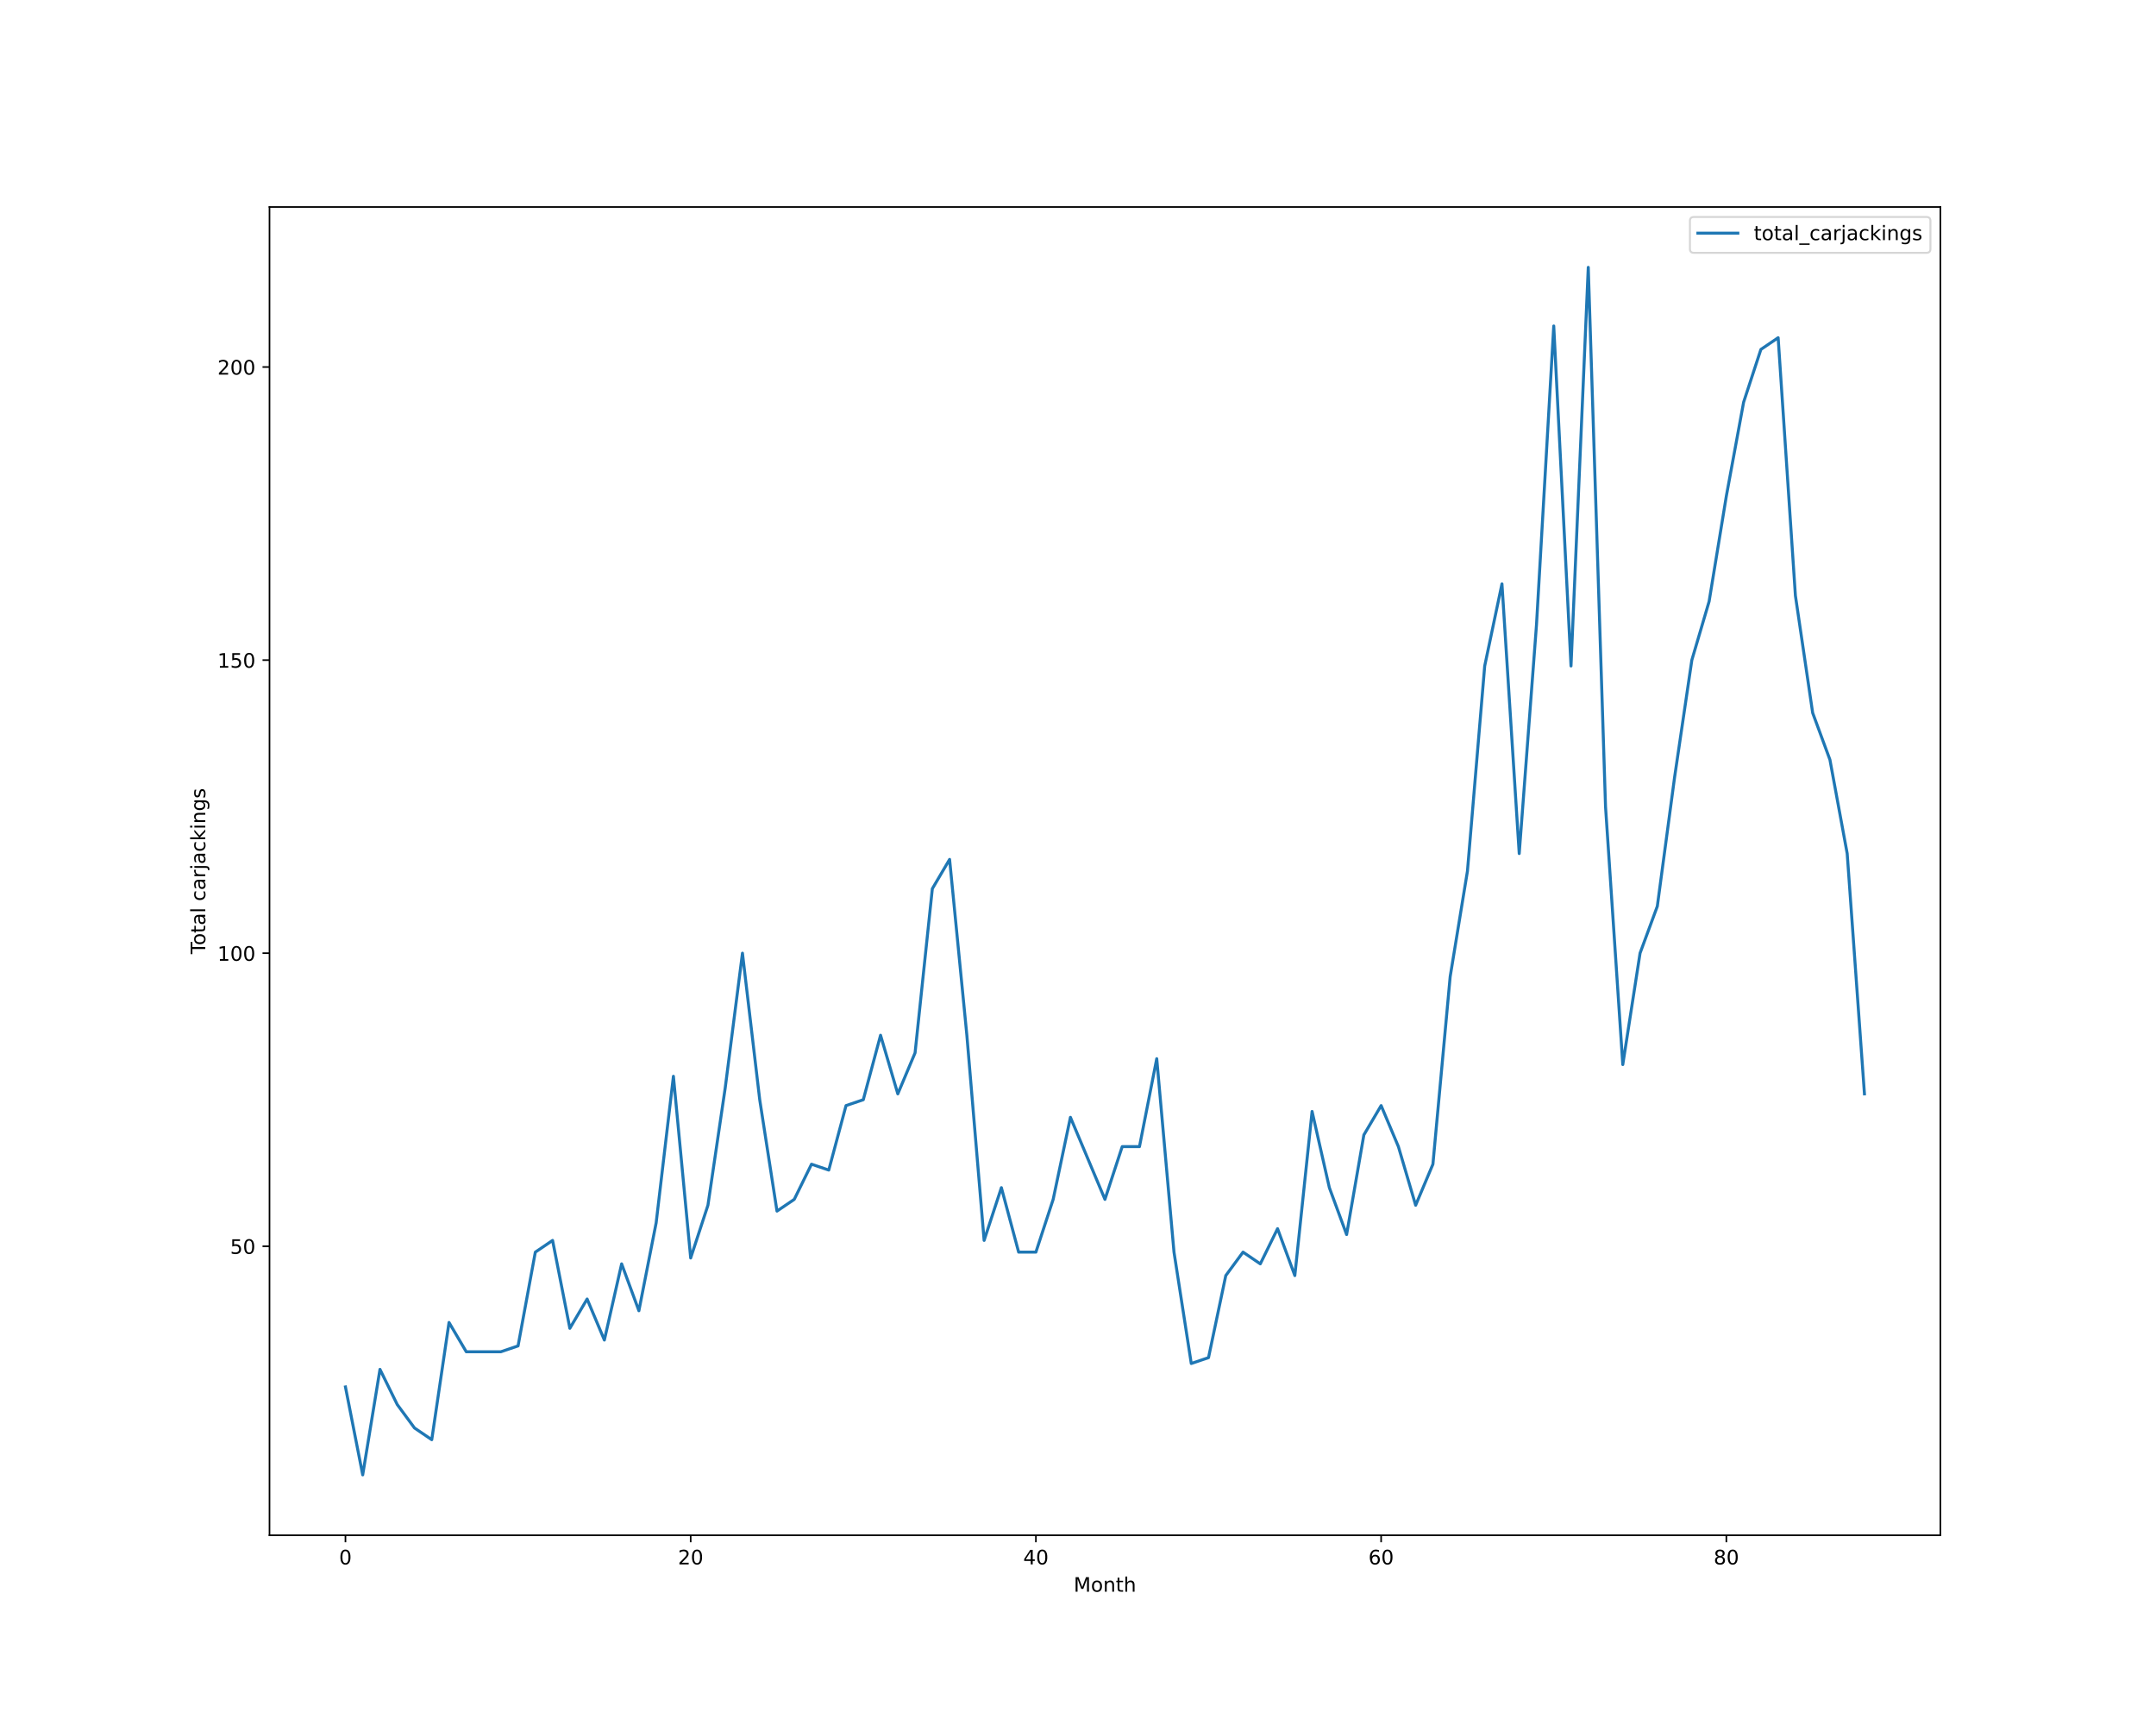
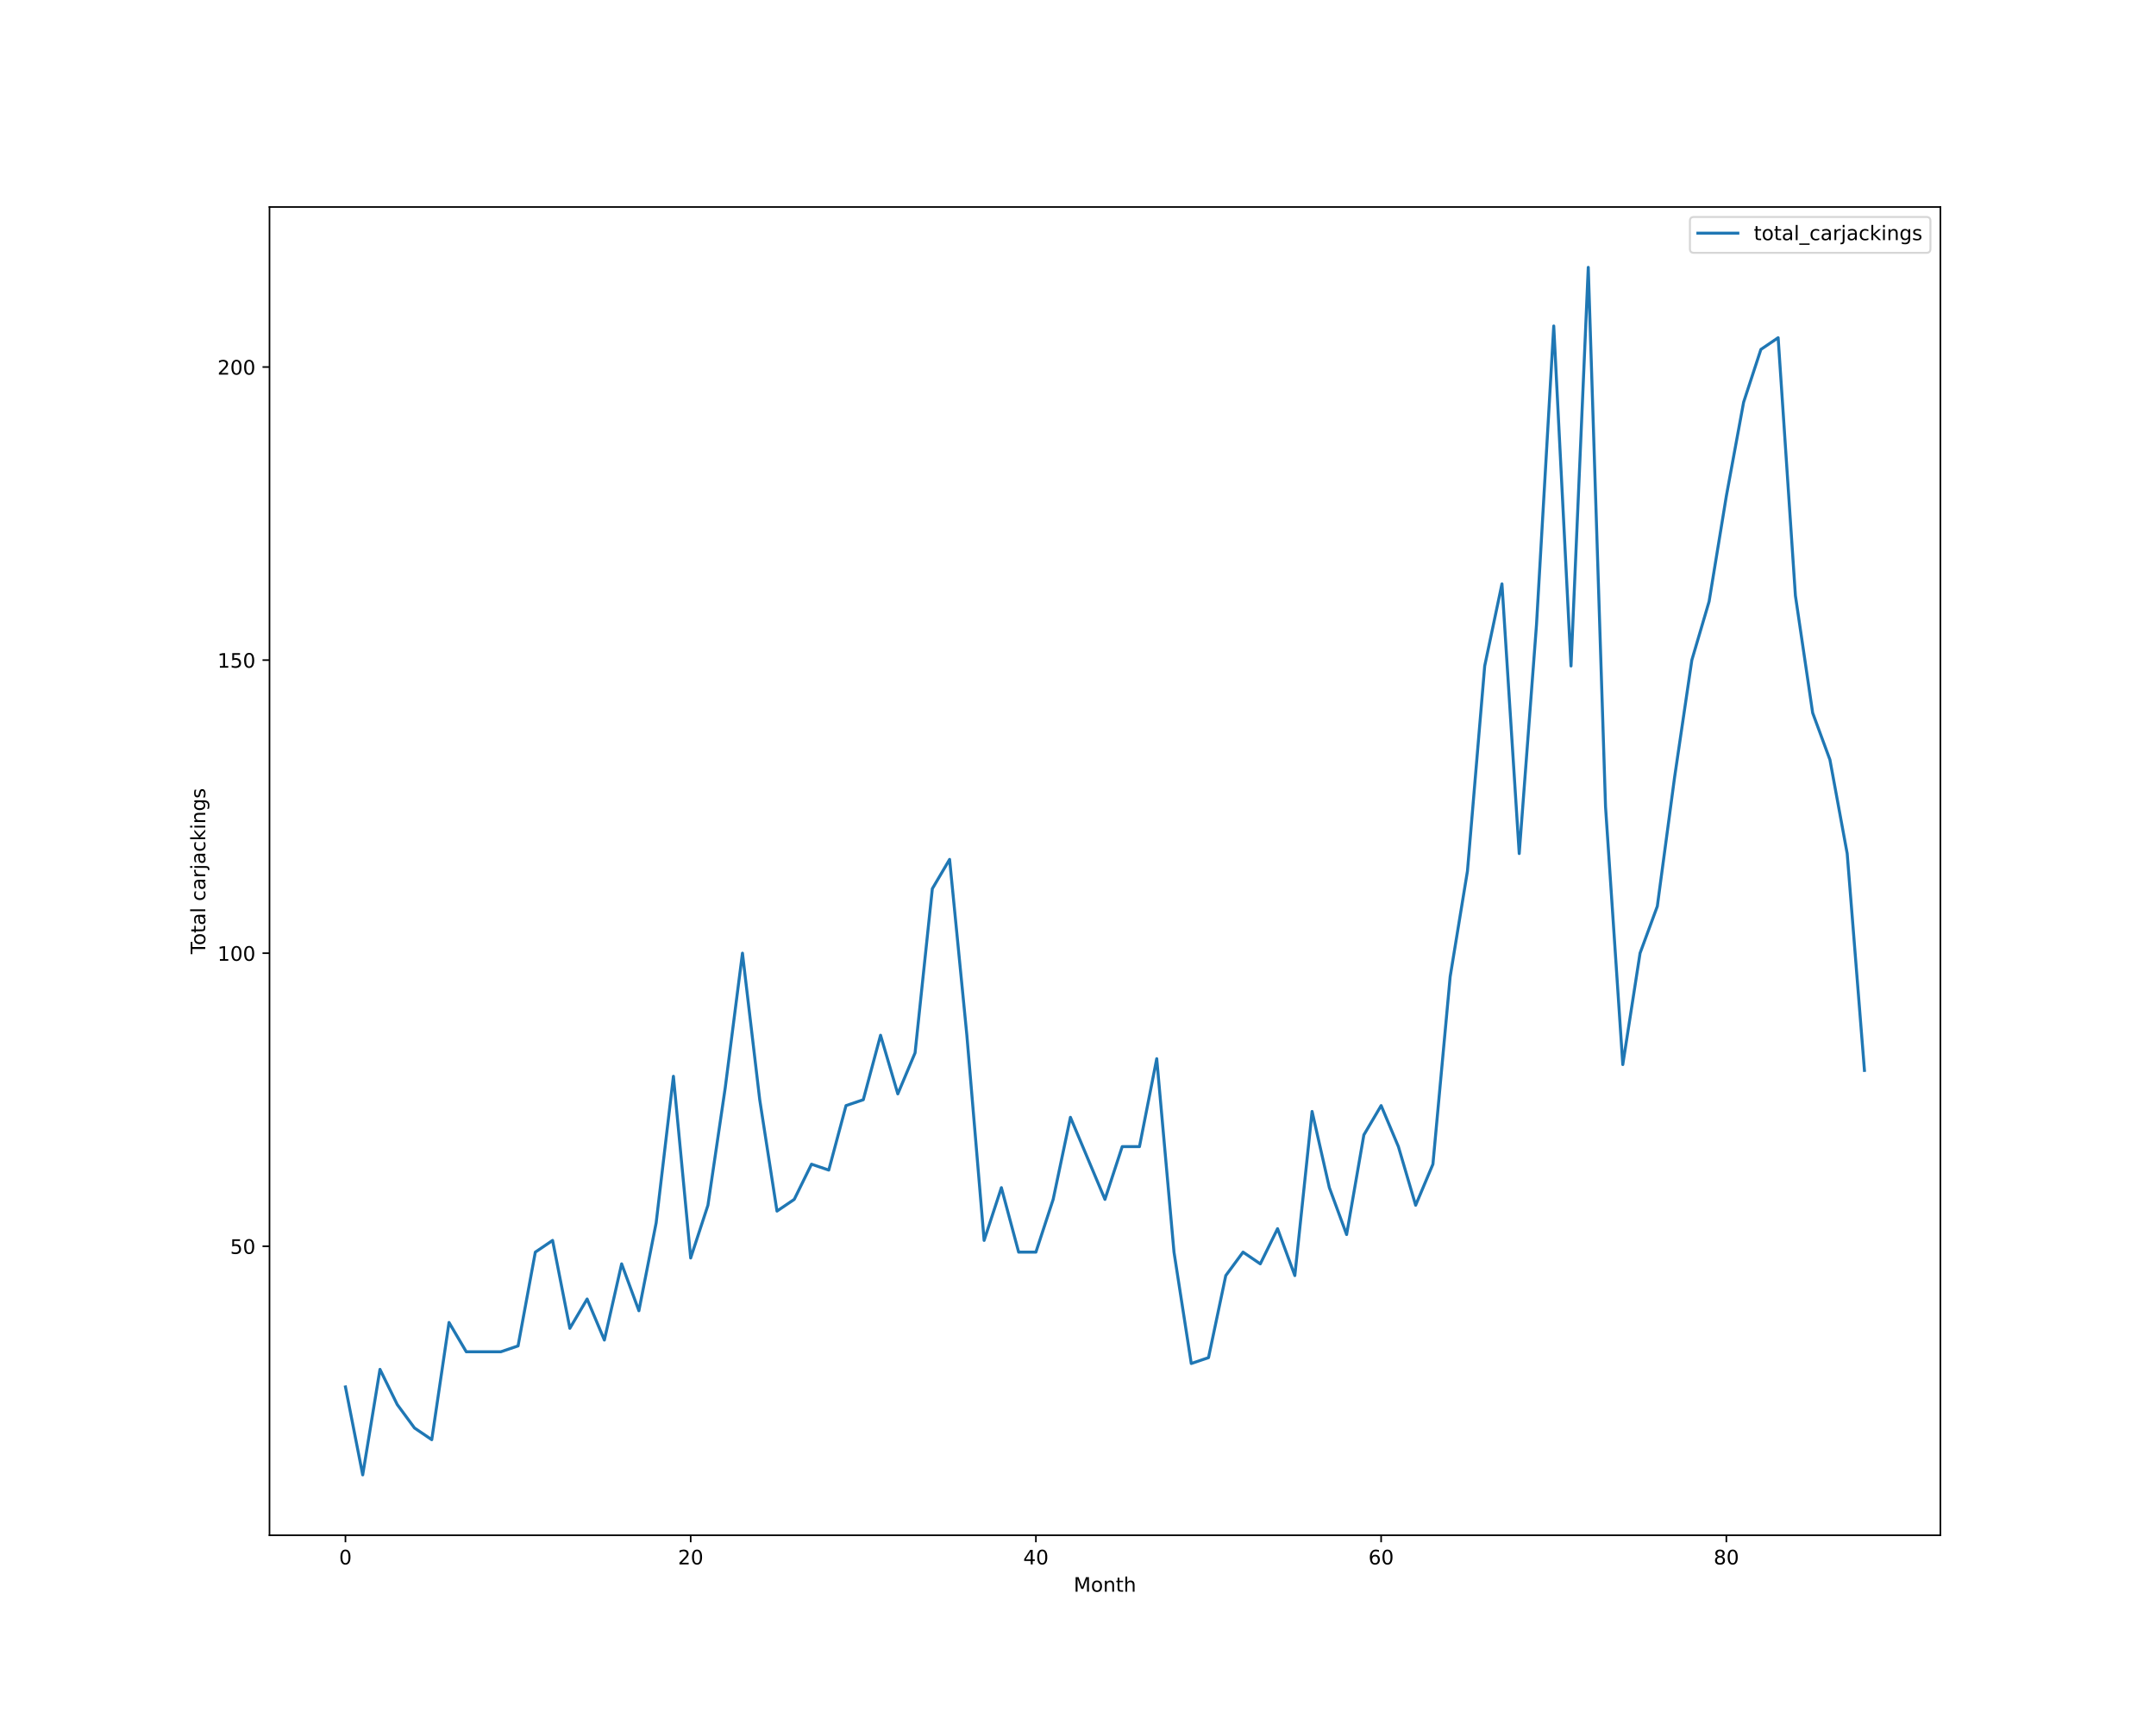
<svg xmlns="http://www.w3.org/2000/svg" xmlns:xlink="http://www.w3.org/1999/xlink" height="864pt" version="1.1" viewBox="0 0 1080 864" width="1080pt">
  <defs>
    <style type="text/css">*{stroke-linecap:butt;stroke-linejoin:round;}</style>
  </defs>
  <g id="figure_1">
    <g id="patch_1">
      <path d="M 0 864  L 1080 864  L 1080 0  L 0 0  z " style="fill:#ffffff;" />
    </g>
    <g id="axes_1">
      <g id="patch_2">
        <path d="M 135 768.96  L 972 768.96  L 972 103.68  L 135 103.68  z " style="fill:#ffffff;" />
      </g>
      <g id="matplotlib.axis_1">
        <g id="xtick_1">
          <g id="line2d_1">
            <defs>
-               <path d="M 0 0  L 0 3.5  " id="m1e76a06aaf" style="stroke:#000000;stroke-width:0.8;" />
-             </defs>
-             <g>
-               <use style="stroke:#000000;stroke-width:0.8;" x="173.045" xlink:href="#m1e76a06aaf" y="768.96" />
+               <path d="M 0 0  L 0 3.5  " id="m2dc495aeb9" style="stroke:#000000;stroke-width:0.8;" />
+             </defs>
+             <g>
+               <use style="stroke:#000000;stroke-width:0.8;" x="173.045" xlink:href="#m2dc495aeb9" y="768.96" />
            </g>
          </g>
          <g id="text_1">
            <g transform="translate(169.8642 783.5584)scale(0.1 -0.1)">
              <defs>
                <path d="M 2034 4250  Q 1547 4250 1301 3770  Q 1056 3291 1056 2328  Q 1056 1369 1301 889  Q 1547 409 2034 409  Q 2525 409 2770 889  Q 3016 1369 3016 2328  Q 3016 3291 2770 3770  Q 2525 4250 2034 4250  z M 2034 4750  Q 2819 4750 3233 4129  Q 3647 3509 3647 2328  Q 3647 1150 3233 529  Q 2819 -91 2034 -91  Q 1250 -91 836 529  Q 422 1150 422 2328  Q 422 3509 836 4129  Q 1250 4750 2034 4750  z " id="DejaVuSans-30" transform="scale(0.015625)" />
              </defs>
              <use xlink:href="#DejaVuSans-30" />
            </g>
          </g>
        </g>
        <g id="xtick_2">
          <g id="line2d_2">
            <g>
-               <use style="stroke:#000000;stroke-width:0.8;" x="345.979" xlink:href="#m1e76a06aaf" y="768.96" />
+               <use style="stroke:#000000;stroke-width:0.8;" x="345.979" xlink:href="#m2dc495aeb9" y="768.96" />
            </g>
          </g>
          <g id="text_2">
            <g transform="translate(339.6168 783.5584)scale(0.1 -0.1)">
              <defs>
                <path d="M 1228 531  L 3431 531  L 3431 0  L 469 0  L 469 531  Q 828 903 1448 1529  Q 2069 2156 2228 2338  Q 2531 2678 2651 2914  Q 2772 3150 2772 3378  Q 2772 3750 2511 3984  Q 2250 4219 1831 4219  Q 1534 4219 1204 4116  Q 875 4013 500 3803  L 500 4441  Q 881 4594 1212 4672  Q 1544 4750 1819 4750  Q 2544 4750 2975 4387  Q 3406 4025 3406 3419  Q 3406 3131 3298 2873  Q 3191 2616 2906 2266  Q 2828 2175 2409 1742  Q 1991 1309 1228 531  z " id="DejaVuSans-32" transform="scale(0.015625)" />
              </defs>
              <use xlink:href="#DejaVuSans-32" />
              <use x="63.623" xlink:href="#DejaVuSans-30" />
            </g>
          </g>
        </g>
        <g id="xtick_3">
          <g id="line2d_3">
            <g>
-               <use style="stroke:#000000;stroke-width:0.8;" x="518.913" xlink:href="#m1e76a06aaf" y="768.96" />
+               <use style="stroke:#000000;stroke-width:0.8;" x="518.913" xlink:href="#m2dc495aeb9" y="768.96" />
            </g>
          </g>
          <g id="text_3">
            <g transform="translate(512.5507 783.5584)scale(0.1 -0.1)">
              <defs>
                <path d="M 2419 4116  L 825 1625  L 2419 1625  L 2419 4116  z M 2253 4666  L 3047 4666  L 3047 1625  L 3713 1625  L 3713 1100  L 3047 1100  L 3047 0  L 2419 0  L 2419 1100  L 313 1100  L 313 1709  L 2253 4666  z " id="DejaVuSans-34" transform="scale(0.015625)" />
              </defs>
              <use xlink:href="#DejaVuSans-34" />
              <use x="63.623" xlink:href="#DejaVuSans-30" />
            </g>
          </g>
        </g>
        <g id="xtick_4">
          <g id="line2d_4">
            <g>
-               <use style="stroke:#000000;stroke-width:0.8;" x="691.847" xlink:href="#m1e76a06aaf" y="768.96" />
+               <use style="stroke:#000000;stroke-width:0.8;" x="691.847" xlink:href="#m2dc495aeb9" y="768.96" />
            </g>
          </g>
          <g id="text_4">
            <g transform="translate(685.4846 783.5584)scale(0.1 -0.1)">
              <defs>
                <path d="M 2113 2584  Q 1688 2584 1439 2293  Q 1191 2003 1191 1497  Q 1191 994 1439 701  Q 1688 409 2113 409  Q 2538 409 2786 701  Q 3034 994 3034 1497  Q 3034 2003 2786 2293  Q 2538 2584 2113 2584  z M 3366 4563  L 3366 3988  Q 3128 4100 2886 4159  Q 2644 4219 2406 4219  Q 1781 4219 1451 3797  Q 1122 3375 1075 2522  Q 1259 2794 1537 2939  Q 1816 3084 2150 3084  Q 2853 3084 3261 2657  Q 3669 2231 3669 1497  Q 3669 778 3244 343  Q 2819 -91 2113 -91  Q 1303 -91 875 529  Q 447 1150 447 2328  Q 447 3434 972 4092  Q 1497 4750 2381 4750  Q 2619 4750 2861 4703  Q 3103 4656 3366 4563  z " id="DejaVuSans-36" transform="scale(0.015625)" />
              </defs>
              <use xlink:href="#DejaVuSans-36" />
              <use x="63.623" xlink:href="#DejaVuSans-30" />
            </g>
          </g>
        </g>
        <g id="xtick_5">
          <g id="line2d_5">
            <g>
-               <use style="stroke:#000000;stroke-width:0.8;" x="864.781" xlink:href="#m1e76a06aaf" y="768.96" />
+               <use style="stroke:#000000;stroke-width:0.8;" x="864.781" xlink:href="#m2dc495aeb9" y="768.96" />
            </g>
          </g>
          <g id="text_5">
            <g transform="translate(858.4185 783.5584)scale(0.1 -0.1)">
              <defs>
                <path d="M 2034 2216  Q 1584 2216 1326 1975  Q 1069 1734 1069 1313  Q 1069 891 1326 650  Q 1584 409 2034 409  Q 2484 409 2743 651  Q 3003 894 3003 1313  Q 3003 1734 2745 1975  Q 2488 2216 2034 2216  z M 1403 2484  Q 997 2584 770 2862  Q 544 3141 544 3541  Q 544 4100 942 4425  Q 1341 4750 2034 4750  Q 2731 4750 3128 4425  Q 3525 4100 3525 3541  Q 3525 3141 3298 2862  Q 3072 2584 2669 2484  Q 3125 2378 3379 2068  Q 3634 1759 3634 1313  Q 3634 634 3220 271  Q 2806 -91 2034 -91  Q 1263 -91 848 271  Q 434 634 434 1313  Q 434 1759 690 2068  Q 947 2378 1403 2484  z M 1172 3481  Q 1172 3119 1398 2916  Q 1625 2713 2034 2713  Q 2441 2713 2670 2916  Q 2900 3119 2900 3481  Q 2900 3844 2670 4047  Q 2441 4250 2034 4250  Q 1625 4250 1398 4047  Q 1172 3844 1172 3481  z " id="DejaVuSans-38" transform="scale(0.015625)" />
              </defs>
              <use xlink:href="#DejaVuSans-38" />
              <use x="63.623" xlink:href="#DejaVuSans-30" />
            </g>
          </g>
        </g>
        <g id="text_6">
          <g transform="translate(537.8289 797.2366)scale(0.1 -0.1)">
            <defs>
              <path d="M 628 4666  L 1569 4666  L 2759 1491  L 3956 4666  L 4897 4666  L 4897 0  L 4281 0  L 4281 4097  L 3078 897  L 2444 897  L 1241 4097  L 1241 0  L 628 0  L 628 4666  z " id="DejaVuSans-4d" transform="scale(0.015625)" />
              <path d="M 1959 3097  Q 1497 3097 1228 2736  Q 959 2375 959 1747  Q 959 1119 1226 758  Q 1494 397 1959 397  Q 2419 397 2687 759  Q 2956 1122 2956 1747  Q 2956 2369 2687 2733  Q 2419 3097 1959 3097  z M 1959 3584  Q 2709 3584 3137 3096  Q 3566 2609 3566 1747  Q 3566 888 3137 398  Q 2709 -91 1959 -91  Q 1206 -91 779 398  Q 353 888 353 1747  Q 353 2609 779 3096  Q 1206 3584 1959 3584  z " id="DejaVuSans-6f" transform="scale(0.015625)" />
              <path d="M 3513 2113  L 3513 0  L 2938 0  L 2938 2094  Q 2938 2591 2744 2837  Q 2550 3084 2163 3084  Q 1697 3084 1428 2787  Q 1159 2491 1159 1978  L 1159 0  L 581 0  L 581 3500  L 1159 3500  L 1159 2956  Q 1366 3272 1645 3428  Q 1925 3584 2291 3584  Q 2894 3584 3203 3211  Q 3513 2838 3513 2113  z " id="DejaVuSans-6e" transform="scale(0.015625)" />
              <path d="M 1172 4494  L 1172 3500  L 2356 3500  L 2356 3053  L 1172 3053  L 1172 1153  Q 1172 725 1289 603  Q 1406 481 1766 481  L 2356 481  L 2356 0  L 1766 0  Q 1100 0 847 248  Q 594 497 594 1153  L 594 3053  L 172 3053  L 172 3500  L 594 3500  L 594 4494  L 1172 4494  z " id="DejaVuSans-74" transform="scale(0.015625)" />
              <path d="M 3513 2113  L 3513 0  L 2938 0  L 2938 2094  Q 2938 2591 2744 2837  Q 2550 3084 2163 3084  Q 1697 3084 1428 2787  Q 1159 2491 1159 1978  L 1159 0  L 581 0  L 581 4863  L 1159 4863  L 1159 2956  Q 1366 3272 1645 3428  Q 1925 3584 2291 3584  Q 2894 3584 3203 3211  Q 3513 2838 3513 2113  z " id="DejaVuSans-68" transform="scale(0.015625)" />
            </defs>
            <use xlink:href="#DejaVuSans-4d" />
            <use x="86.279" xlink:href="#DejaVuSans-6f" />
            <use x="147.461" xlink:href="#DejaVuSans-6e" />
            <use x="210.84" xlink:href="#DejaVuSans-74" />
            <use x="250.049" xlink:href="#DejaVuSans-68" />
          </g>
        </g>
      </g>
      <g id="matplotlib.axis_2">
        <g id="ytick_1">
          <g id="line2d_6">
            <defs>
-               <path d="M 0 0  L -3.5 0  " id="m542601d2b7" style="stroke:#000000;stroke-width:0.8;" />
-             </defs>
-             <g>
-               <use style="stroke:#000000;stroke-width:0.8;" x="135" xlink:href="#m542601d2b7" y="624.219" />
+               <path d="M 0 0  L -3.5 0  " id="m54207f22f5" style="stroke:#000000;stroke-width:0.8;" />
+             </defs>
+             <g>
+               <use style="stroke:#000000;stroke-width:0.8;" x="135" xlink:href="#m54207f22f5" y="624.219" />
            </g>
          </g>
          <g id="text_7">
            <g transform="translate(115.275 628.0182)scale(0.1 -0.1)">
              <defs>
                <path d="M 691 4666  L 3169 4666  L 3169 4134  L 1269 4134  L 1269 2991  Q 1406 3038 1543 3061  Q 1681 3084 1819 3084  Q 2600 3084 3056 2656  Q 3513 2228 3513 1497  Q 3513 744 3044 326  Q 2575 -91 1722 -91  Q 1428 -91 1123 -41  Q 819 9 494 109  L 494 744  Q 775 591 1075 516  Q 1375 441 1709 441  Q 2250 441 2565 725  Q 2881 1009 2881 1497  Q 2881 1984 2565 2268  Q 2250 2553 1709 2553  Q 1456 2553 1204 2497  Q 953 2441 691 2322  L 691 4666  z " id="DejaVuSans-35" transform="scale(0.015625)" />
              </defs>
              <use xlink:href="#DejaVuSans-35" />
              <use x="63.623" xlink:href="#DejaVuSans-30" />
            </g>
          </g>
        </g>
        <g id="ytick_2">
          <g id="line2d_7">
            <g>
-               <use style="stroke:#000000;stroke-width:0.8;" x="135" xlink:href="#m542601d2b7" y="477.423" />
+               <use style="stroke:#000000;stroke-width:0.8;" x="135" xlink:href="#m54207f22f5" y="477.423" />
            </g>
          </g>
          <g id="text_8">
            <g transform="translate(108.9125 481.2221)scale(0.1 -0.1)">
              <defs>
                <path d="M 794 531  L 1825 531  L 1825 4091  L 703 3866  L 703 4441  L 1819 4666  L 2450 4666  L 2450 531  L 3481 531  L 3481 0  L 794 0  L 794 531  z " id="DejaVuSans-31" transform="scale(0.015625)" />
              </defs>
              <use xlink:href="#DejaVuSans-31" />
              <use x="63.623" xlink:href="#DejaVuSans-30" />
              <use x="127.246" xlink:href="#DejaVuSans-30" />
            </g>
          </g>
        </g>
        <g id="ytick_3">
          <g id="line2d_8">
            <g>
-               <use style="stroke:#000000;stroke-width:0.8;" x="135" xlink:href="#m542601d2b7" y="330.627" />
+               <use style="stroke:#000000;stroke-width:0.8;" x="135" xlink:href="#m54207f22f5" y="330.627" />
            </g>
          </g>
          <g id="text_9">
            <g transform="translate(108.9125 334.426)scale(0.1 -0.1)">
              <use xlink:href="#DejaVuSans-31" />
              <use x="63.623" xlink:href="#DejaVuSans-35" />
              <use x="127.246" xlink:href="#DejaVuSans-30" />
            </g>
          </g>
        </g>
        <g id="ytick_4">
          <g id="line2d_9">
            <g>
-               <use style="stroke:#000000;stroke-width:0.8;" x="135" xlink:href="#m542601d2b7" y="183.831" />
+               <use style="stroke:#000000;stroke-width:0.8;" x="135" xlink:href="#m54207f22f5" y="183.831" />
            </g>
          </g>
          <g id="text_10">
            <g transform="translate(108.9125 187.6299)scale(0.1 -0.1)">
              <use xlink:href="#DejaVuSans-32" />
              <use x="63.623" xlink:href="#DejaVuSans-30" />
              <use x="127.246" xlink:href="#DejaVuSans-30" />
            </g>
          </g>
        </g>
        <g id="text_11">
          <g transform="translate(102.8328 477.8888)rotate(-90)scale(0.1 -0.1)">
            <defs>
              <path d="M -19 4666  L 3928 4666  L 3928 4134  L 2272 4134  L 2272 0  L 1638 0  L 1638 4134  L -19 4134  L -19 4666  z " id="DejaVuSans-54" transform="scale(0.015625)" />
              <path d="M 2194 1759  Q 1497 1759 1228 1600  Q 959 1441 959 1056  Q 959 750 1161 570  Q 1363 391 1709 391  Q 2188 391 2477 730  Q 2766 1069 2766 1631  L 2766 1759  L 2194 1759  z M 3341 1997  L 3341 0  L 2766 0  L 2766 531  Q 2569 213 2275 61  Q 1981 -91 1556 -91  Q 1019 -91 701 211  Q 384 513 384 1019  Q 384 1609 779 1909  Q 1175 2209 1959 2209  L 2766 2209  L 2766 2266  Q 2766 2663 2505 2880  Q 2244 3097 1772 3097  Q 1472 3097 1187 3025  Q 903 2953 641 2809  L 641 3341  Q 956 3463 1253 3523  Q 1550 3584 1831 3584  Q 2591 3584 2966 3190  Q 3341 2797 3341 1997  z " id="DejaVuSans-61" transform="scale(0.015625)" />
              <path d="M 603 4863  L 1178 4863  L 1178 0  L 603 0  L 603 4863  z " id="DejaVuSans-6c" transform="scale(0.015625)" />
              <path id="DejaVuSans-20" transform="scale(0.015625)" />
              <path d="M 3122 3366  L 3122 2828  Q 2878 2963 2633 3030  Q 2388 3097 2138 3097  Q 1578 3097 1268 2742  Q 959 2388 959 1747  Q 959 1106 1268 751  Q 1578 397 2138 397  Q 2388 397 2633 464  Q 2878 531 3122 666  L 3122 134  Q 2881 22 2623 -34  Q 2366 -91 2075 -91  Q 1284 -91 818 406  Q 353 903 353 1747  Q 353 2603 823 3093  Q 1294 3584 2113 3584  Q 2378 3584 2631 3529  Q 2884 3475 3122 3366  z " id="DejaVuSans-63" transform="scale(0.015625)" />
              <path d="M 2631 2963  Q 2534 3019 2420 3045  Q 2306 3072 2169 3072  Q 1681 3072 1420 2755  Q 1159 2438 1159 1844  L 1159 0  L 581 0  L 581 3500  L 1159 3500  L 1159 2956  Q 1341 3275 1631 3429  Q 1922 3584 2338 3584  Q 2397 3584 2469 3576  Q 2541 3569 2628 3553  L 2631 2963  z " id="DejaVuSans-72" transform="scale(0.015625)" />
              <path d="M 603 3500  L 1178 3500  L 1178 -63  Q 1178 -731 923 -1031  Q 669 -1331 103 -1331  L -116 -1331  L -116 -844  L 38 -844  Q 366 -844 484 -692  Q 603 -541 603 -63  L 603 3500  z M 603 4863  L 1178 4863  L 1178 4134  L 603 4134  L 603 4863  z " id="DejaVuSans-6a" transform="scale(0.015625)" />
              <path d="M 581 4863  L 1159 4863  L 1159 1991  L 2875 3500  L 3609 3500  L 1753 1863  L 3688 0  L 2938 0  L 1159 1709  L 1159 0  L 581 0  L 581 4863  z " id="DejaVuSans-6b" transform="scale(0.015625)" />
              <path d="M 603 3500  L 1178 3500  L 1178 0  L 603 0  L 603 3500  z M 603 4863  L 1178 4863  L 1178 4134  L 603 4134  L 603 4863  z " id="DejaVuSans-69" transform="scale(0.015625)" />
              <path d="M 2906 1791  Q 2906 2416 2648 2759  Q 2391 3103 1925 3103  Q 1463 3103 1205 2759  Q 947 2416 947 1791  Q 947 1169 1205 825  Q 1463 481 1925 481  Q 2391 481 2648 825  Q 2906 1169 2906 1791  z M 3481 434  Q 3481 -459 3084 -895  Q 2688 -1331 1869 -1331  Q 1566 -1331 1297 -1286  Q 1028 -1241 775 -1147  L 775 -588  Q 1028 -725 1275 -790  Q 1522 -856 1778 -856  Q 2344 -856 2625 -561  Q 2906 -266 2906 331  L 2906 616  Q 2728 306 2450 153  Q 2172 0 1784 0  Q 1141 0 747 490  Q 353 981 353 1791  Q 353 2603 747 3093  Q 1141 3584 1784 3584  Q 2172 3584 2450 3431  Q 2728 3278 2906 2969  L 2906 3500  L 3481 3500  L 3481 434  z " id="DejaVuSans-67" transform="scale(0.015625)" />
              <path d="M 2834 3397  L 2834 2853  Q 2591 2978 2328 3040  Q 2066 3103 1784 3103  Q 1356 3103 1142 2972  Q 928 2841 928 2578  Q 928 2378 1081 2264  Q 1234 2150 1697 2047  L 1894 2003  Q 2506 1872 2764 1633  Q 3022 1394 3022 966  Q 3022 478 2636 193  Q 2250 -91 1575 -91  Q 1294 -91 989 -36  Q 684 19 347 128  L 347 722  Q 666 556 975 473  Q 1284 391 1588 391  Q 1994 391 2212 530  Q 2431 669 2431 922  Q 2431 1156 2273 1281  Q 2116 1406 1581 1522  L 1381 1569  Q 847 1681 609 1914  Q 372 2147 372 2553  Q 372 3047 722 3315  Q 1072 3584 1716 3584  Q 2034 3584 2315 3537  Q 2597 3491 2834 3397  z " id="DejaVuSans-73" transform="scale(0.015625)" />
            </defs>
            <use xlink:href="#DejaVuSans-54" />
            <use x="44.084" xlink:href="#DejaVuSans-6f" />
            <use x="105.266" xlink:href="#DejaVuSans-74" />
            <use x="144.475" xlink:href="#DejaVuSans-61" />
            <use x="205.754" xlink:href="#DejaVuSans-6c" />
            <use x="233.537" xlink:href="#DejaVuSans-20" />
            <use x="265.324" xlink:href="#DejaVuSans-63" />
            <use x="320.305" xlink:href="#DejaVuSans-61" />
            <use x="381.584" xlink:href="#DejaVuSans-72" />
            <use x="422.697" xlink:href="#DejaVuSans-6a" />
            <use x="450.48" xlink:href="#DejaVuSans-61" />
            <use x="511.76" xlink:href="#DejaVuSans-63" />
            <use x="566.74" xlink:href="#DejaVuSans-6b" />
            <use x="624.65" xlink:href="#DejaVuSans-69" />
            <use x="652.434" xlink:href="#DejaVuSans-6e" />
            <use x="715.812" xlink:href="#DejaVuSans-67" />
            <use x="779.289" xlink:href="#DejaVuSans-73" />
          </g>
        </g>
      </g>
      <g id="line2d_10">
-         <path clip-path="url(#p630afe091f)" d="M 173.045 694.681  L 181.692 738.72  L 190.339 685.873  L 198.986 703.489  L 207.632 715.233  L 216.279 721.104  L 224.926 662.386  L 233.572 677.066  L 242.219 677.066  L 250.866 677.066  L 259.512 674.13  L 268.159 627.155  L 276.806 621.283  L 285.452 665.322  L 294.099 650.642  L 302.746 671.194  L 311.393 633.027  L 320.039 656.514  L 328.686 612.475  L 337.333 539.077  L 345.979 630.091  L 354.626 603.668  L 363.273 544.949  L 371.919 477.423  L 380.566 550.821  L 389.213 606.603  L 397.86 600.732  L 406.506 583.116  L 415.153 586.052  L 423.8 553.757  L 432.446 550.821  L 441.093 518.526  L 449.74 547.885  L 458.386 527.334  L 467.033 445.128  L 475.68 430.448  L 484.326 518.526  L 492.973 621.283  L 501.62 594.86  L 510.267 627.155  L 518.913 627.155  L 527.56 600.732  L 536.207 559.629  L 544.853 580.18  L 553.5 600.732  L 562.147 574.308  L 570.793 574.308  L 579.44 530.27  L 588.087 627.155  L 596.733 682.937  L 605.38 680.002  L 614.027 638.899  L 622.674 627.155  L 631.32 633.027  L 639.967 615.411  L 648.614 638.899  L 657.26 556.693  L 665.907 594.86  L 674.554 618.347  L 683.2 568.437  L 691.847 553.757  L 700.494 574.308  L 709.14 603.668  L 717.787 583.116  L 726.434 489.167  L 735.081 436.32  L 743.727 333.563  L 752.374 292.46  L 761.021 427.512  L 769.667 313.011  L 778.314 163.279  L 786.961 333.563  L 795.607 133.92  L 804.254 404.025  L 812.901 533.205  L 821.548 477.423  L 830.194 453.936  L 838.841 389.345  L 847.488 330.627  L 856.134 301.268  L 864.781 248.421  L 873.428 201.446  L 882.074 175.023  L 890.721 169.151  L 899.368 298.332  L 908.014 357.05  L 916.661 380.537  L 925.308 427.512  L 933.955 547.885  " style="fill:none;stroke:#1f77b4;stroke-linecap:square;stroke-width:1.5;" />
+         <path clip-path="url(#pd9dc493b19)" d="M 173.045 694.681  L 181.692 738.72  L 190.339 685.873  L 198.986 703.489  L 207.632 715.233  L 216.279 721.104  L 224.926 662.386  L 233.572 677.066  L 242.219 677.066  L 250.866 677.066  L 259.512 674.13  L 268.159 627.155  L 276.806 621.283  L 285.452 665.322  L 294.099 650.642  L 302.746 671.194  L 311.393 633.027  L 320.039 656.514  L 328.686 612.475  L 337.333 539.077  L 345.979 630.091  L 354.626 603.668  L 363.273 544.949  L 371.919 477.423  L 380.566 550.821  L 389.213 606.603  L 397.86 600.732  L 406.506 583.116  L 415.153 586.052  L 423.8 553.757  L 432.446 550.821  L 441.093 518.526  L 449.74 547.885  L 458.386 527.334  L 467.033 445.128  L 475.68 430.448  L 484.326 518.526  L 492.973 621.283  L 501.62 594.86  L 510.267 627.155  L 518.913 627.155  L 527.56 600.732  L 536.207 559.629  L 544.853 580.18  L 553.5 600.732  L 562.147 574.308  L 570.793 574.308  L 579.44 530.27  L 588.087 627.155  L 596.733 682.937  L 605.38 680.002  L 614.027 638.899  L 622.674 627.155  L 631.32 633.027  L 639.967 615.411  L 648.614 638.899  L 657.26 556.693  L 665.907 594.86  L 674.554 618.347  L 683.2 568.437  L 691.847 553.757  L 700.494 574.308  L 709.14 603.668  L 717.787 583.116  L 726.434 489.167  L 735.081 436.32  L 743.727 333.563  L 752.374 292.46  L 761.021 427.512  L 769.667 313.011  L 778.314 163.279  L 786.961 333.563  L 795.607 133.92  L 804.254 404.025  L 812.901 533.205  L 821.548 477.423  L 830.194 453.936  L 838.841 389.345  L 847.488 330.627  L 856.134 301.268  L 864.781 248.421  L 873.428 201.446  L 882.074 175.023  L 890.721 169.151  L 899.368 298.332  L 908.014 357.05  L 916.661 380.537  L 925.308 427.512  L 933.955 536.141  " style="fill:none;stroke:#1f77b4;stroke-linecap:square;stroke-width:1.5;" />
      </g>
      <g id="patch_3">
        <path d="M 135 768.96  L 135 103.68  " style="fill:none;stroke:#000000;stroke-linecap:square;stroke-linejoin:miter;stroke-width:0.8;" />
      </g>
      <g id="patch_4">
        <path d="M 972 768.96  L 972 103.68  " style="fill:none;stroke:#000000;stroke-linecap:square;stroke-linejoin:miter;stroke-width:0.8;" />
      </g>
      <g id="patch_5">
        <path d="M 135 768.96  L 972 768.96  " style="fill:none;stroke:#000000;stroke-linecap:square;stroke-linejoin:miter;stroke-width:0.8;" />
      </g>
      <g id="patch_6">
        <path d="M 135 103.68  L 972 103.68  " style="fill:none;stroke:#000000;stroke-linecap:square;stroke-linejoin:miter;stroke-width:0.8;" />
      </g>
      <g id="legend_1">
        <g id="patch_7">
          <path d="M 848.528 126.636  L 965 126.636  Q 967 126.636 967 124.636  L 967 110.68  Q 967 108.68 965 108.68  L 848.528 108.68  Q 846.528 108.68 846.528 110.68  L 846.528 124.636  Q 846.528 126.636 848.528 126.636  z " style="fill:#ffffff;opacity:0.8;stroke:#cccccc;stroke-linejoin:miter;" />
        </g>
        <g id="line2d_11">
          <path d="M 850.528 116.778  L 870.528 116.778  " style="fill:none;stroke:#1f77b4;stroke-linecap:square;stroke-width:1.5;" />
        </g>
        <g id="line2d_12" />
        <g id="text_12">
          <g transform="translate(878.5281 120.2784)scale(0.1 -0.1)">
            <defs>
              <path d="M 3263 -1063  L 3263 -1509  L -63 -1509  L -63 -1063  L 3263 -1063  z " id="DejaVuSans-5f" transform="scale(0.015625)" />
            </defs>
            <use xlink:href="#DejaVuSans-74" />
            <use x="39.209" xlink:href="#DejaVuSans-6f" />
            <use x="100.391" xlink:href="#DejaVuSans-74" />
            <use x="139.6" xlink:href="#DejaVuSans-61" />
            <use x="200.879" xlink:href="#DejaVuSans-6c" />
            <use x="228.662" xlink:href="#DejaVuSans-5f" />
            <use x="278.662" xlink:href="#DejaVuSans-63" />
            <use x="333.643" xlink:href="#DejaVuSans-61" />
            <use x="394.922" xlink:href="#DejaVuSans-72" />
            <use x="436.035" xlink:href="#DejaVuSans-6a" />
            <use x="463.818" xlink:href="#DejaVuSans-61" />
            <use x="525.098" xlink:href="#DejaVuSans-63" />
            <use x="580.078" xlink:href="#DejaVuSans-6b" />
            <use x="637.988" xlink:href="#DejaVuSans-69" />
            <use x="665.771" xlink:href="#DejaVuSans-6e" />
            <use x="729.15" xlink:href="#DejaVuSans-67" />
            <use x="792.627" xlink:href="#DejaVuSans-73" />
          </g>
        </g>
      </g>
    </g>
  </g>
  <defs>
-     <clipPath id="p630afe091f">
+     <clipPath id="pd9dc493b19">
      <rect height="665.28" width="837" x="135" y="103.68" />
    </clipPath>
  </defs>
</svg>
